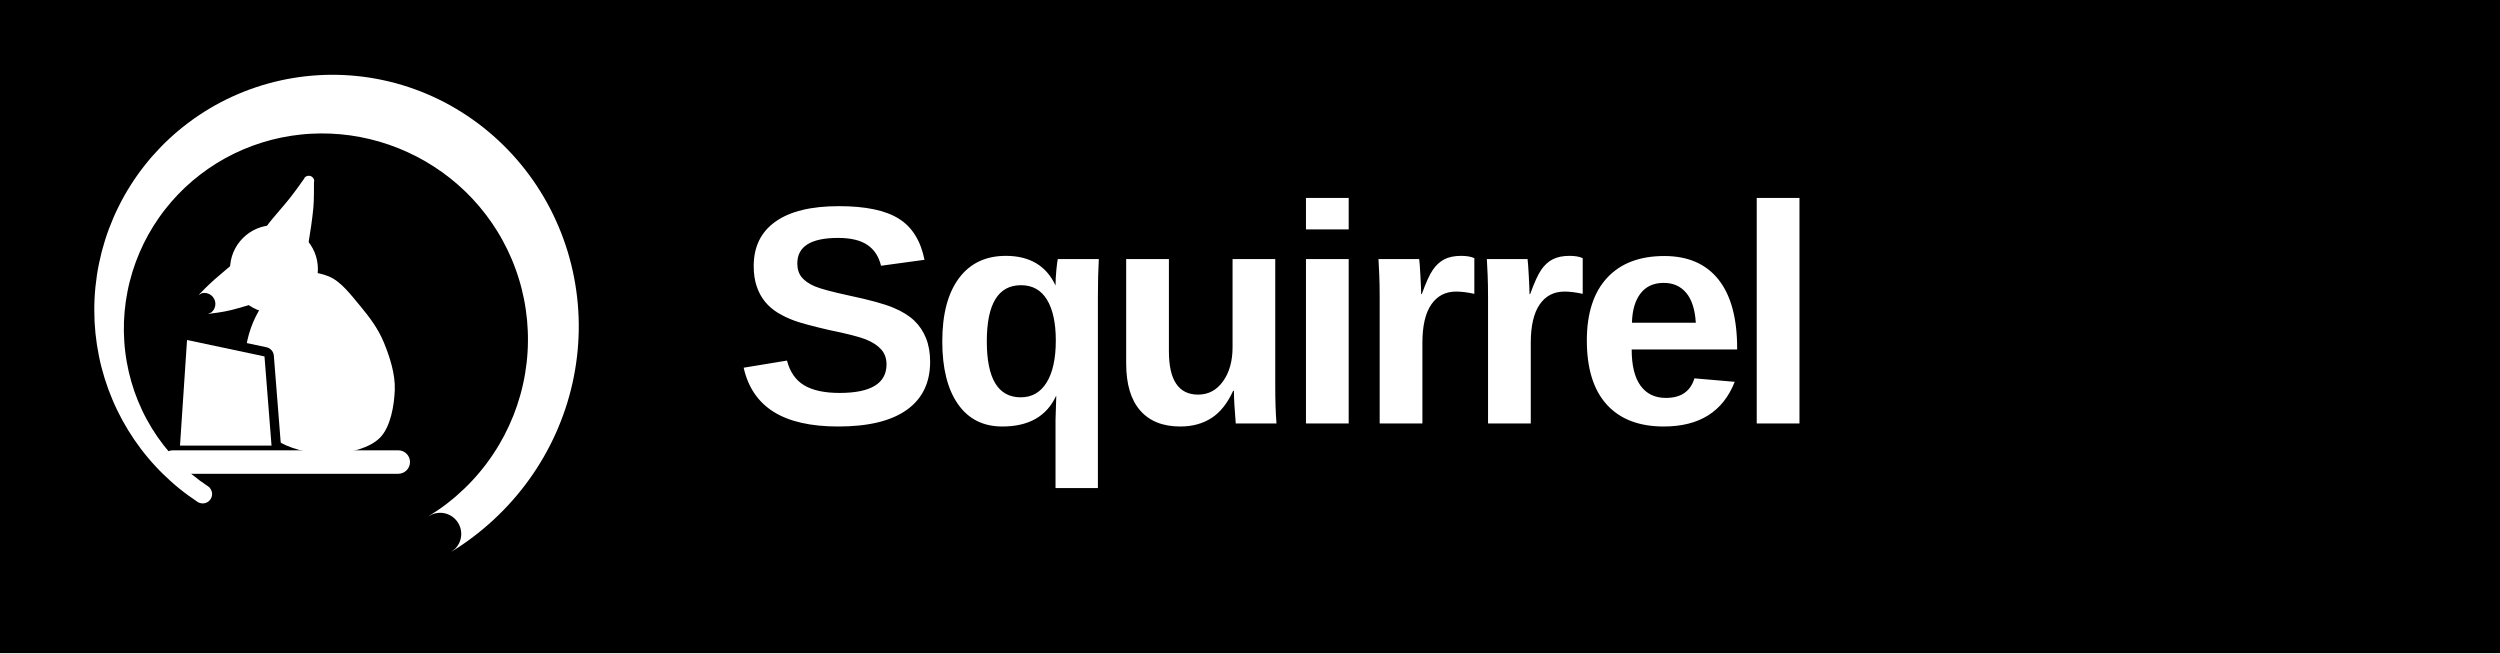
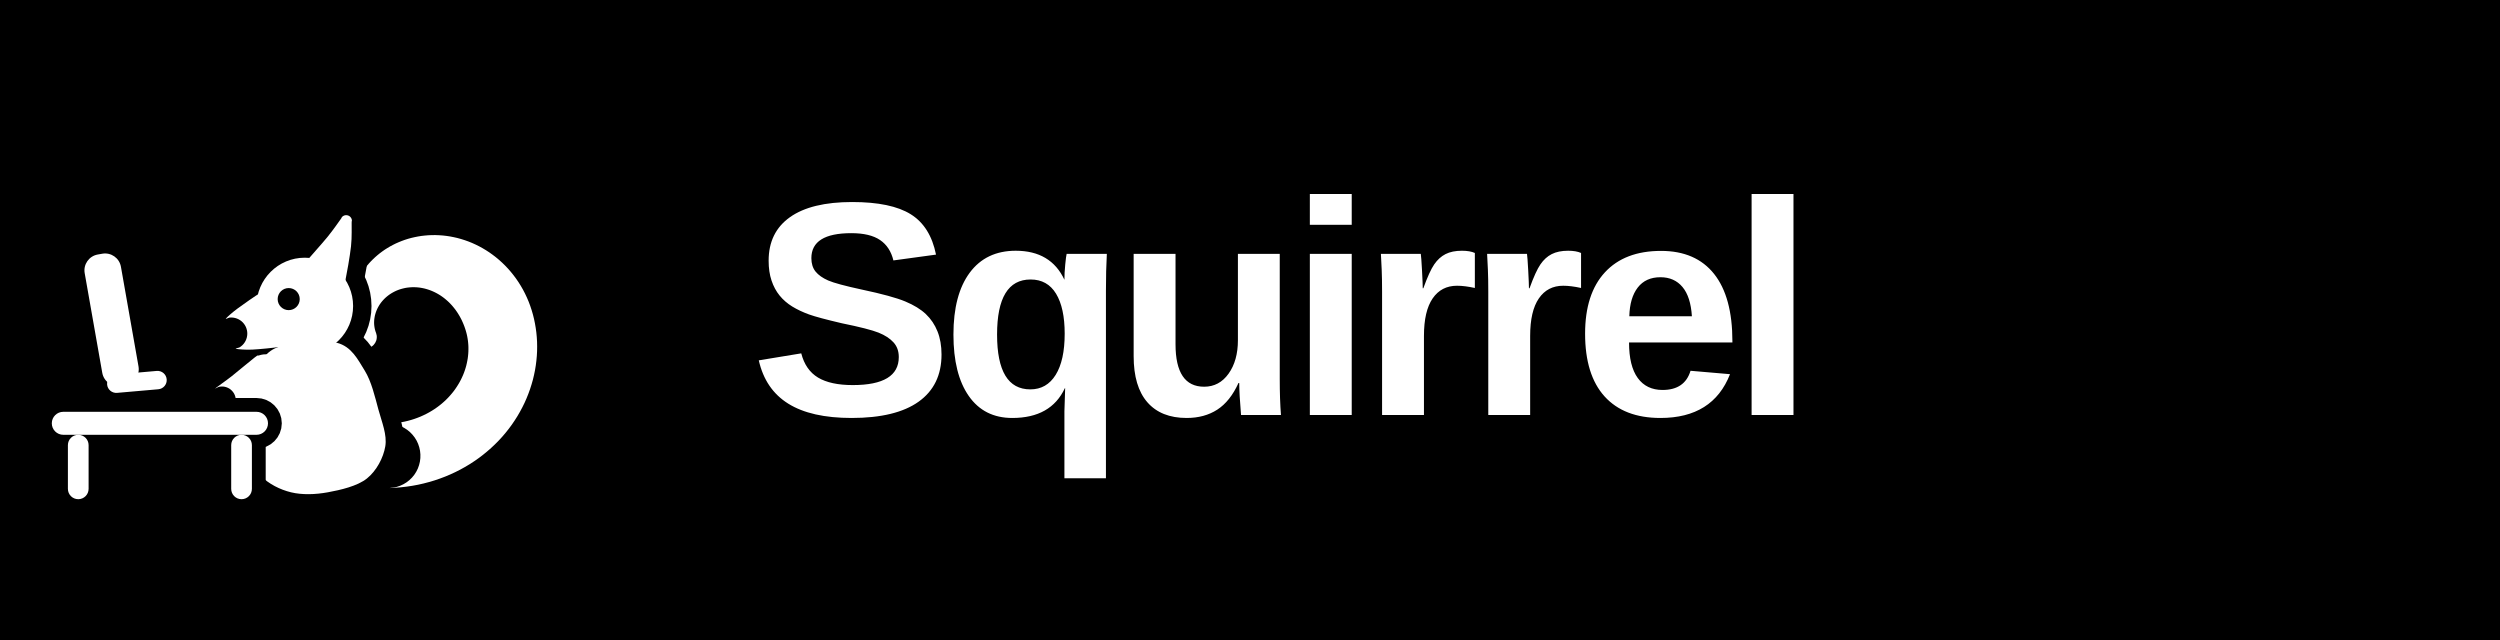
- <svg xmlns="http://www.w3.org/2000/svg" viewBox="0 0 980 256" width="980" height="256">
-   <rect width="980" height="256" fill="#000000" />
-   <g fill="#FFFFFF" transform="translate(8,10) scale(0.92)">
-     <path d="M183.74,224.17 C184.25,223.88 186.81,222.23 188.35,221.18 C189.89,220.12 191.47,218.99 192.98,217.84 C194.50,216.68 195.99,215.50 197.44,214.27 C198.90,213.05 200.33,211.79 201.72,210.50 C203.11,209.21 204.47,207.88 205.80,206.52 C207.12,205.16 208.42,203.77 209.67,202.35 C210.93,200.93 212.15,199.47 213.33,197.99 C214.51,196.51 215.66,195.00 216.76,193.46 C217.87,191.92 218.94,190.36 219.96,188.77 C220.99,187.18 221.98,185.56 222.92,183.92 C223.87,182.28 224.77,180.62 225.63,178.94 C226.49,177.25 227.31,175.55 228.09,173.82 C228.86,172.10 229.60,170.35 230.28,168.59 C230.97,166.83 231.61,165.05 232.21,163.26 C232.81,161.47 233.36,159.66 233.86,157.84 C234.37,156.02 234.83,154.18 235.24,152.34 C235.65,150.50 236.02,148.64 236.33,146.78 C236.65,144.92 236.92,143.05 237.14,141.17 C237.37,139.30 237.54,137.42 237.66,135.53 C237.79,133.65 237.87,131.76 237.90,129.87 C237.92,127.99 237.91,126.10 237.84,124.21 C237.77,122.32 237.65,120.44 237.49,118.56 C237.32,116.68 237.11,114.80 236.84,112.93 C236.58,111.06 236.27,109.20 235.91,107.35 C235.55,105.49 235.15,103.65 234.69,101.82 C234.24,99.99 233.73,98.16 233.19,96.36 C232.64,94.56 232.04,92.76 231.40,90.99 C230.76,89.22 230.07,87.46 229.33,85.72 C228.60,83.98 227.82,82.26 227.00,80.57 C226.18,78.87 225.31,77.20 224.40,75.55 C223.49,73.90 222.53,72.27 221.53,70.67 C220.54,69.07 219.50,67.50 218.42,65.95 C217.34,64.41 216.22,62.89 215.07,61.41 C213.91,59.93 212.71,58.47 211.48,57.05 C210.24,55.63 208.97,54.24 207.66,52.89 C206.36,51.54 205.01,50.22 203.64,48.94 C202.26,47.66 200.85,46.42 199.41,45.22 C197.97,44.01 196.50,42.85 195.00,41.72 C193.50,40.60 191.96,39.51 190.40,38.47 C188.85,37.43 187.26,36.43 185.65,35.48 C184.04,34.52 182.40,33.61 180.75,32.74 C179.09,31.88 177.41,31.06 175.71,30.28 C174.01,29.51 172.29,28.78 170.56,28.10 C168.82,27.42 167.07,26.79 165.30,26.20 C163.53,25.62 161.75,25.08 159.96,24.59 C158.16,24.11 156.35,23.67 154.54,23.28 C152.73,22.89 150.90,22.55 149.08,22.26 C147.25,21.97 145.41,21.73 143.57,21.54 C141.74,21.35 139.89,21.21 138.05,21.12 C136.21,21.03 134.37,20.99 132.53,20.99 C130.69,21.00 128.85,21.06 127.02,21.17 C125.19,21.27 123.36,21.43 121.54,21.63 C119.72,21.83 117.91,22.09 116.11,22.39 C114.31,22.68 112.51,23.03 110.74,23.43 C108.96,23.82 107.19,24.26 105.45,24.75 C103.70,25.23 101.96,25.77 100.25,26.35 C98.53,26.92 96.83,27.55 95.15,28.21 C93.48,28.88 91.82,29.59 90.18,30.34 C88.55,31.09 86.93,31.88 85.35,32.72 C83.76,33.55 82.19,34.42 80.66,35.34 C79.12,36.25 77.61,37.21 76.13,38.20 C74.64,39.18 73.19,40.21 71.77,41.28 C70.35,42.34 68.95,43.44 67.59,44.57 C66.23,45.70 64.90,46.87 63.61,48.07 C62.31,49.27 61.05,50.50 59.82,51.76 C58.60,53.02 57.41,54.31 56.25,55.62 C55.10,56.94 53.98,58.29 52.90,59.66 C51.82,61.03 50.77,62.43 49.77,63.85 C48.77,65.26 47.80,66.71 46.88,68.17 C45.95,69.64 45.06,71.13 44.22,72.63 C43.37,74.14 42.57,75.66 41.81,77.20 C41.04,78.74 40.32,80.30 39.64,81.87 C38.96,83.45 38.32,85.03 37.72,86.63 C37.13,88.23 36.57,89.85 36.06,91.47 C35.55,93.09 35.08,94.72 34.65,96.36 C34.23,98.00 33.85,99.65 33.51,101.30 C33.16,102.96 32.87,104.62 32.61,106.28 C32.36,107.94 32.15,109.61 31.98,111.27 C31.81,112.94 31.68,114.61 31.60,116.28 C31.52,117.94 31.47,119.61 31.48,121.27 C31.48,122.93 31.52,124.60 31.60,126.25 C31.69,127.90 31.82,129.56 31.98,131.20 C32.15,132.84 32.36,134.48 32.61,136.10 C32.86,137.73 33.15,139.35 33.48,140.95 C33.80,142.56 34.17,144.16 34.58,145.74 C34.99,147.32 35.44,148.89 35.92,150.44 C36.41,152.00 36.93,153.54 37.49,155.06 C38.05,156.59 38.65,158.09 39.28,159.58 C39.91,161.07 40.58,162.54 41.29,164.00 C41.99,165.45 42.73,166.88 43.50,168.29 C44.27,169.70 45.08,171.09 45.92,172.46 C46.76,173.82 47.63,175.17 48.53,176.49 C49.43,177.81 50.37,179.11 51.33,180.38 C52.29,181.65 53.29,182.89 54.31,184.11 C55.33,185.33 56.38,186.53 57.46,187.69 C58.53,188.86 59.64,189.99 60.77,191.10 C61.90,192.21 63.06,193.29 64.24,194.34 C65.42,195.39 66.62,196.42 67.85,197.41 C69.08,198.40 70.34,199.37 71.60,200.28 C72.86,201.20 74.63,202.41 75.39,202.92 C76.16,203.43 75.91,203.23 76.18,203.34 C76.46,203.45 76.75,203.54 77.04,203.58 C77.34,203.63 77.64,203.64 77.94,203.63 C78.23,203.61 78.54,203.55 78.82,203.47 C79.10,203.38 79.39,203.26 79.64,203.12 C79.90,202.97 80.15,202.79 80.37,202.59 C80.59,202.39 80.79,202.16 80.96,201.92 C81.13,201.68 81.28,201.41 81.39,201.13 C81.50,200.86 81.58,200.56 81.63,200.27 C81.68,199.98 81.69,199.67 81.67,199.37 C81.65,199.08 81.60,198.78 81.51,198.49 C81.43,198.21 81.31,197.93 81.16,197.67 C81.02,197.41 80.84,197.16 80.64,196.94 C80.44,196.72 80.68,196.87 79.96,196.35 C79.25,195.83 77.52,194.69 76.35,193.83 C75.18,192.96 74.06,192.08 72.95,191.16 C71.85,190.25 70.76,189.29 69.71,188.32 C68.65,187.34 67.62,186.33 66.62,185.29 C65.62,184.25 64.64,183.19 63.70,182.10 C62.75,181.01 61.83,179.89 60.95,178.75 C60.07,177.61 59.21,176.44 58.39,175.25 C57.57,174.06 56.78,172.85 56.02,171.62 C55.26,170.39 54.54,169.13 53.85,167.86 C53.16,166.59 52.50,165.30 51.88,163.99 C51.27,162.69 50.68,161.36 50.13,160.02 C49.58,158.69 49.07,157.33 48.59,155.97 C48.12,154.60 47.68,153.22 47.28,151.83 C46.88,150.44 46.51,149.04 46.18,147.63 C45.86,146.23 45.57,144.81 45.32,143.38 C45.07,141.96 44.85,140.53 44.68,139.10 C44.50,137.66 44.36,136.22 44.27,134.78 C44.17,133.34 44.11,131.90 44.08,130.45 C44.06,129.01 44.08,127.57 44.13,126.13 C44.19,124.69 44.28,123.25 44.41,121.81 C44.54,120.38 44.71,118.94 44.91,117.52 C45.12,116.09 45.36,114.67 45.64,113.26 C45.92,111.85 46.23,110.45 46.59,109.05 C46.94,107.66 47.33,106.28 47.75,104.90 C48.18,103.53 48.64,102.17 49.13,100.83 C49.63,99.48 50.16,98.15 50.72,96.83 C51.28,95.51 51.88,94.21 52.51,92.92 C53.14,91.64 53.81,90.37 54.50,89.12 C55.20,87.87 55.92,86.64 56.68,85.43 C57.44,84.22 58.23,83.03 59.05,81.86 C59.87,80.69 60.71,79.54 61.59,78.42 C62.47,77.29 63.37,76.19 64.30,75.12 C65.24,74.04 66.20,72.99 67.18,71.96 C68.16,70.94 69.18,69.93 70.21,68.96 C71.24,67.99 72.30,67.04 73.38,66.12 C74.47,65.20 75.57,64.31 76.70,63.45 C77.82,62.59 78.97,61.75 80.14,60.95 C81.30,60.15 82.49,59.37 83.69,58.63 C84.90,57.89 86.12,57.17 87.36,56.49 C88.60,55.81 89.86,55.16 91.13,54.54 C92.40,53.93 93.69,53.34 94.98,52.79 C96.28,52.24 97.60,51.72 98.92,51.23 C100.25,50.74 101.58,50.29 102.93,49.87 C104.27,49.45 105.63,49.06 107.00,48.71 C108.36,48.36 109.74,48.04 111.12,47.75 C112.50,47.47 113.88,47.22 115.28,47.00 C116.67,46.78 118.07,46.60 119.47,46.46 C120.87,46.31 122.27,46.19 123.68,46.12 C125.09,46.04 126.50,45.99 127.90,45.98 C129.31,45.97 130.72,46.00 132.13,46.06 C133.54,46.12 134.95,46.21 136.35,46.34 C137.75,46.47 139.16,46.63 140.55,46.82 C141.95,47.02 143.35,47.25 144.73,47.51 C146.12,47.78 147.50,48.07 148.88,48.40 C150.25,48.73 151.62,49.10 152.97,49.49 C154.33,49.89 155.68,50.32 157.02,50.78 C158.36,51.24 159.69,51.74 161.01,52.26 C162.32,52.79 163.63,53.35 164.92,53.94 C166.22,54.53 167.50,55.15 168.76,55.80 C170.03,56.46 171.28,57.14 172.51,57.85 C173.75,58.57 174.97,59.31 176.17,60.09 C177.37,60.87 178.55,61.67 179.72,62.51 C180.88,63.34 182.03,64.21 183.15,65.10 C184.28,66.00 185.38,66.92 186.47,67.87 C187.55,68.82 188.61,69.80 189.65,70.80 C190.68,71.81 191.70,72.84 192.69,73.90 C193.67,74.96 194.64,76.04 195.58,77.15 C196.51,78.26 197.42,79.40 198.31,80.56 C199.19,81.71 200.05,82.90 200.88,84.10 C201.70,85.31 202.50,86.53 203.27,87.78 C204.04,89.03 204.78,90.30 205.48,91.59 C206.19,92.88 206.86,94.19 207.51,95.52 C208.15,96.85 208.76,98.20 209.34,99.56 C209.91,100.92 210.46,102.30 210.96,103.70 C211.47,105.09 211.95,106.51 212.38,107.93 C212.82,109.35 213.23,110.79 213.59,112.24 C213.96,113.69 214.29,115.15 214.58,116.63 C214.87,118.10 215.13,119.58 215.34,121.07 C215.56,122.56 215.74,124.06 215.88,125.56 C216.02,127.06 216.12,128.58 216.18,130.09 C216.25,131.60 216.27,133.12 216.25,134.64 C216.24,136.16 216.18,137.69 216.09,139.21 C215.99,140.73 215.86,142.26 215.68,143.78 C215.51,145.30 215.29,146.82 215.04,148.33 C214.78,149.84 214.49,151.35 214.15,152.86 C213.82,154.36 213.44,155.86 213.03,157.35 C212.61,158.83 212.16,160.32 211.67,161.79 C211.17,163.25 210.64,164.71 210.07,166.16 C209.49,167.60 208.88,169.04 208.23,170.45 C207.58,171.87 206.89,173.28 206.17,174.66 C205.44,176.04 204.68,177.41 203.88,178.76 C203.08,180.11 202.24,181.44 201.36,182.74 C200.49,184.05 199.58,185.34 198.63,186.60 C197.69,187.86 196.71,189.10 195.70,190.31 C194.68,191.52 193.64,192.71 192.56,193.87 C191.48,195.03 190.36,196.16 189.22,197.26 C188.08,198.36 186.90,199.44 185.70,200.48 C184.50,201.52 183.26,202.53 182.00,203.51 C180.75,204.48 179.49,205.41 178.14,206.33 C176.80,207.26 174.33,208.77 173.93,209.08 C173.53,209.38 175.11,208.41 175.73,208.18 C176.36,207.95 177.03,207.78 177.69,207.70 C178.35,207.61 179.04,207.60 179.70,207.67 C180.37,207.73 181.04,207.87 181.68,208.08 C182.31,208.29 182.93,208.58 183.51,208.93 C184.08,209.28 184.62,209.70 185.10,210.16 C185.58,210.63 186.02,211.16 186.38,211.72 C186.75,212.28 187.05,212.89 187.28,213.52 C187.51,214.15 187.68,214.81 187.76,215.48 C187.85,216.14 187.86,216.83 187.79,217.49 C187.73,218.16 187.59,218.83 187.38,219.46 C187.17,220.10 186.88,220.72 186.53,221.29 C186.18,221.86 185.76,222.41 185.30,222.89 C184.83,223.37 183.23,224.45 183.74,224.17 Z" />
-     <path d="M144.70,119.40 C140.80,114.72 136.51,109.00 131.44,106.92 C126.37,104.84 119.48,104.06 114.28,106.92 C109.08,109.78 103.36,117.84 100.24,124.08 C97.12,130.32 95.56,137.60 95.56,144.36 C95.56,151.12 97.64,159.05 100.24,164.64 C102.84,170.23 105.70,174.91 111.16,177.90 C116.62,180.89 125.98,182.97 133.00,182.58 C140.02,182.19 148.86,180.11 153.28,175.56 C157.70,171.01 159.26,162.04 159.52,155.28 C159.78,148.52 157.31,140.98 154.84,135.00 C152.37,129.02 148.60,124.08 144.70,119.40 Z" />
-     <circle cx="108.04" cy="103.80" r="18.72" />
-     <path d="M93.13,99.53 C91.05,101.11 85.58,105.66 82.78,108.15 C79.98,110.63 77.22,113.45 76.31,114.43 C75.39,115.42 76.95,114.16 77.29,114.07 C77.63,113.99 77.98,113.95 78.33,113.94 C78.68,113.94 79.03,113.97 79.37,114.04 C79.71,114.11 80.05,114.23 80.37,114.37 C80.68,114.52 80.99,114.71 81.26,114.92 C81.54,115.13 81.79,115.38 82.02,115.65 C82.24,115.92 82.43,116.22 82.59,116.53 C82.74,116.84 82.86,117.17 82.95,117.51 C83.03,117.85 83.07,118.20 83.08,118.55 C83.08,118.90 83.05,119.25 82.98,119.59 C82.91,119.93 82.79,120.27 82.65,120.59 C82.50,120.90 82.31,121.21 82.10,121.48 C81.89,121.76 81.64,122.01 81.37,122.24 C81.10,122.46 79.12,122.96 80.49,122.81 C81.87,122.65 85.92,122.19 89.62,121.29 C93.32,120.40 100.18,118.29 102.67,117.43 C105.16,116.57 103.97,116.63 104.54,116.14 C105.11,115.65 105.64,115.08 106.08,114.47 C106.53,113.86 106.91,113.19 107.21,112.50 C107.51,111.81 107.73,111.07 107.87,110.33 C108.01,109.59 108.06,108.81 108.03,108.06 C108.00,107.31 107.88,106.54 107.68,105.82 C107.49,105.09 107.20,104.37 106.85,103.71 C106.49,103.04 106.05,102.41 105.56,101.84 C105.07,101.27 104.50,100.74 103.89,100.30 C103.28,99.85 102.61,99.47 101.92,99.17 C101.23,98.87 100.49,98.65 99.75,98.51 C99.01,98.37 98.23,98.32 97.48,98.35 C96.73,98.38 95.96,98.50 95.24,98.70 C94.51,98.89 95.20,97.96 93.13,99.53 Z" />
-     <path d="M122.86,91.95 C123.36,89.28 124.45,81.86 124.82,77.72 C125.19,73.57 125.02,68.95 125.08,67.10 C125.14,65.25 125.17,66.76 125.19,66.59 C125.21,66.41 125.20,66.24 125.18,66.06 C125.16,65.89 125.12,65.72 125.06,65.55 C125.00,65.39 124.92,65.23 124.82,65.09 C124.73,64.94 124.61,64.80 124.49,64.68 C124.37,64.56 124.22,64.45 124.08,64.36 C123.93,64.27 123.76,64.19 123.60,64.14 C123.44,64.09 123.26,64.05 123.09,64.03 C122.91,64.01 122.74,64.02 122.56,64.04 C122.39,64.06 122.22,64.10 122.05,64.16 C121.89,64.22 121.73,64.30 121.59,64.40 C121.44,64.49 121.30,64.61 121.18,64.73 C121.06,64.85 120.95,65.00 120.86,65.14 C120.77,65.29 121.67,64.19 120.64,65.62 C119.61,67.05 117.15,70.59 114.66,73.72 C112.17,76.86 107.30,82.33 105.70,84.45 C104.11,86.57 105.21,85.77 105.08,86.45 C104.96,87.13 104.90,87.85 104.93,88.54 C104.95,89.23 105.06,89.94 105.24,90.61 C105.42,91.28 105.68,91.95 106.00,92.57 C106.32,93.18 106.73,93.77 107.18,94.30 C107.63,94.82 108.16,95.31 108.71,95.73 C109.27,96.14 109.89,96.50 110.53,96.78 C111.16,97.05 111.85,97.27 112.53,97.40 C113.21,97.52 113.93,97.58 114.62,97.55 C115.31,97.53 116.02,97.42 116.69,97.24 C117.36,97.06 118.03,96.80 118.65,96.48 C119.26,96.16 119.85,95.75 120.38,95.30 C120.90,94.85 121.39,94.32 121.81,93.77 C122.22,93.21 122.35,94.63 122.86,91.95 Z" />
-     <g stroke="#000000" stroke-width="8" stroke-linejoin="round" paint-order="stroke fill">
-       <path d="M71 134 L104 141 L107 179 L68 179 Z" />
+ <svg xmlns="http://www.w3.org/2000/svg" viewBox="0 0 1000 256" width="1000" height="256">
+   <rect width="1000" height="256" fill="#000000" />
+   <g fill="#FFFFFF" transform="translate(6,12) scale(0.92)">
+     <path d="M162.89,199.14 C162.76,199.20 164.39,199.08 165.20,199.03 C166.01,198.98 166.90,198.91 167.74,198.83 C168.59,198.75 169.43,198.65 170.26,198.54 C171.10,198.43 171.93,198.31 172.75,198.17 C173.58,198.03 174.40,197.87 175.22,197.71 C176.03,197.54 176.84,197.36 177.65,197.16 C178.45,196.97 179.25,196.76 180.05,196.53 C180.84,196.31 181.62,196.08 182.40,195.83 C183.18,195.58 183.96,195.32 184.72,195.04 C185.49,194.77 186.25,194.48 187.00,194.18 C187.76,193.88 188.50,193.57 189.24,193.24 C189.97,192.92 190.70,192.58 191.42,192.23 C192.14,191.88 192.86,191.52 193.56,191.15 C194.27,190.77 194.96,190.39 195.65,189.99 C196.33,189.60 197.01,189.19 197.68,188.78 C198.35,188.36 199.01,187.93 199.66,187.49 C200.31,187.05 200.95,186.60 201.58,186.15 C202.21,185.69 202.83,185.22 203.44,184.74 C204.05,184.26 204.65,183.77 205.24,183.27 C205.83,182.78 206.41,182.27 206.98,181.75 C207.55,181.24 208.10,180.71 208.65,180.18 C209.20,179.65 209.73,179.11 210.26,178.56 C210.78,178.01 211.29,177.45 211.80,176.89 C212.30,176.32 212.79,175.75 213.27,175.17 C213.74,174.59 214.21,174.00 214.67,173.41 C215.12,172.82 215.56,172.22 216.00,171.61 C216.43,171.00 216.85,170.39 217.25,169.77 C217.66,169.15 218.05,168.53 218.44,167.90 C218.82,167.27 219.19,166.64 219.54,166.00 C219.90,165.36 220.25,164.71 220.58,164.06 C220.91,163.42 221.23,162.76 221.54,162.11 C221.84,161.45 222.14,160.79 222.42,160.12 C222.70,159.46 222.97,158.79 223.22,158.12 C223.48,157.45 223.72,156.78 223.95,156.10 C224.18,155.42 224.40,154.74 224.60,154.06 C224.81,153.38 225.00,152.70 225.18,152.02 C225.35,151.33 225.52,150.65 225.67,149.96 C225.82,149.27 225.96,148.59 226.09,147.90 C226.22,147.21 226.33,146.52 226.43,145.83 C226.53,145.14 226.62,144.45 226.69,143.77 C226.77,143.08 226.83,142.39 226.88,141.70 C226.93,141.01 226.96,140.33 226.99,139.64 C227.01,138.96 227.02,138.27 227.02,137.59 C227.02,136.91 227.00,136.23 226.98,135.55 C226.95,134.87 226.91,134.20 226.86,133.52 C226.81,132.85 226.74,132.18 226.67,131.51 C226.59,130.85 226.50,130.18 226.40,129.52 C226.30,128.86 226.19,128.20 226.06,127.55 C225.94,126.90 225.80,126.25 225.66,125.61 C225.51,124.96 225.35,124.32 225.18,123.69 C225.01,123.05 224.83,122.42 224.63,121.80 C224.44,121.17 224.23,120.55 224.01,119.94 C223.80,119.33 223.57,118.72 223.33,118.12 C223.09,117.52 222.83,116.93 222.57,116.34 C222.31,115.75 222.03,115.17 221.75,114.60 C221.47,114.03 221.17,113.46 220.87,112.90 C220.56,112.34 220.24,111.79 219.92,111.25 C219.59,110.71 219.26,110.18 218.92,109.65 C218.57,109.13 218.22,108.61 217.86,108.10 C217.49,107.59 217.12,107.09 216.74,106.60 C216.36,106.11 215.97,105.63 215.58,105.16 C215.18,104.69 214.78,104.22 214.37,103.77 C213.95,103.32 213.53,102.87 213.11,102.44 C212.68,102.01 212.25,101.58 211.81,101.17 C211.37,100.76 210.92,100.35 210.47,99.96 C210.01,99.57 209.55,99.18 209.09,98.81 C208.62,98.44 208.15,98.08 207.68,97.73 C207.20,97.37 206.72,97.03 206.24,96.70 C205.75,96.37 205.26,96.05 204.76,95.74 C204.27,95.44 203.77,95.14 203.27,94.85 C202.77,94.56 202.26,94.29 201.75,94.02 C201.24,93.76 200.73,93.50 200.21,93.26 C199.70,93.02 199.18,92.78 198.66,92.56 C198.14,92.34 197.61,92.13 197.09,91.93 C196.56,91.73 196.04,91.54 195.51,91.37 C194.98,91.19 194.45,91.02 193.92,90.87 C193.39,90.71 192.86,90.57 192.33,90.43 C191.80,90.30 191.26,90.18 190.73,90.07 C190.20,89.95 189.67,89.85 189.14,89.76 C188.61,89.67 188.07,89.59 187.54,89.52 C187.01,89.45 186.48,89.39 185.96,89.34 C185.43,89.29 184.90,89.26 184.38,89.23 C183.85,89.20 183.33,89.18 182.81,89.17 C182.29,89.16 181.77,89.17 181.25,89.18 C180.74,89.19 180.22,89.21 179.71,89.24 C179.20,89.27 178.69,89.32 178.19,89.37 C177.68,89.42 177.18,89.48 176.68,89.54 C176.18,89.61 175.69,89.69 175.20,89.78 C174.71,89.86 174.22,89.96 173.74,90.07 C173.25,90.17 172.78,90.28 172.30,90.40 C171.83,90.53 171.36,90.66 170.89,90.79 C170.43,90.93 169.97,91.08 169.51,91.23 C169.06,91.39 168.61,91.55 168.16,91.72 C167.72,91.89 167.28,92.06 166.85,92.25 C166.41,92.43 165.99,92.62 165.56,92.82 C165.14,93.02 164.72,93.23 164.31,93.44 C163.90,93.65 163.50,93.87 163.10,94.09 C162.70,94.32 162.31,94.55 161.92,94.79 C161.53,95.02 161.15,95.27 160.78,95.51 C160.41,95.76 160.04,96.02 159.68,96.28 C159.32,96.54 158.97,96.80 158.62,97.07 C158.27,97.34 157.93,97.62 157.60,97.90 C157.26,98.18 156.94,98.46 156.62,98.75 C156.30,99.04 155.98,99.33 155.68,99.63 C155.37,99.93 155.07,100.23 154.78,100.53 C154.49,100.84 154.20,101.15 153.92,101.46 C153.64,101.77 153.37,102.09 153.11,102.41 C152.84,102.73 152.59,103.05 152.34,103.37 C152.09,103.70 151.84,104.02 151.61,104.35 C151.37,104.68 151.14,105.02 150.92,105.35 C150.70,105.69 150.48,106.02 150.28,106.36 C150.07,106.70 149.87,107.04 149.67,107.38 C149.48,107.73 149.29,108.07 149.11,108.42 C148.93,108.76 148.76,109.11 148.60,109.46 C148.43,109.80 148.27,110.15 148.12,110.50 C147.97,110.85 147.82,111.20 147.68,111.55 C147.54,111.90 147.41,112.26 147.29,112.61 C147.16,112.96 147.04,113.31 146.93,113.67 C146.82,114.02 146.71,114.37 146.61,114.72 C146.51,115.08 146.42,115.43 146.33,115.78 C146.25,116.13 146.17,116.48 146.09,116.84 C146.02,117.19 145.95,117.54 145.89,117.89 C145.83,118.24 145.77,118.59 145.72,118.94 C145.67,119.28 145.63,119.63 145.59,119.98 C145.55,120.32 145.52,120.67 145.49,121.01 C145.47,121.36 145.45,121.70 145.43,122.04 C145.42,122.39 145.41,122.73 145.40,123.06 C145.40,123.40 145.40,123.74 145.40,124.08 C145.41,124.41 145.42,124.75 145.44,125.08 C145.46,125.41 145.48,125.74 145.50,126.07 C145.53,126.40 145.56,126.73 145.60,127.05 C145.63,127.38 145.68,127.70 145.72,128.02 C145.77,128.34 145.82,128.66 145.87,128.98 C145.93,129.29 145.99,129.61 146.05,129.92 C146.12,130.23 146.18,130.55 146.26,130.85 C146.33,131.16 146.41,131.47 146.49,131.77 C146.57,132.08 146.65,132.38 146.74,132.68 C146.83,132.98 146.93,133.27 147.02,133.57 C147.12,133.86 147.23,134.17 147.33,134.44 C147.43,134.72 147.49,134.92 147.62,135.22 C147.75,135.52 147.92,135.91 148.13,136.22 C148.33,136.53 148.57,136.82 148.84,137.08 C149.11,137.34 149.41,137.57 149.73,137.76 C150.05,137.95 150.40,138.11 150.75,138.23 C151.10,138.34 151.48,138.42 151.85,138.45 C152.22,138.49 152.60,138.48 152.97,138.43 C153.33,138.38 153.70,138.29 154.05,138.16 C154.40,138.03 154.74,137.85 155.05,137.65 C155.36,137.45 155.65,137.20 155.91,136.94 C156.17,136.67 156.40,136.36 156.59,136.05 C156.78,135.73 156.94,135.38 157.06,135.03 C157.17,134.67 157.25,134.30 157.28,133.93 C157.32,133.56 157.31,133.18 157.26,132.81 C157.21,132.44 157.07,132.01 156.99,131.73 C156.91,131.44 156.83,131.31 156.76,131.12 C156.70,130.92 156.65,130.76 156.60,130.58 C156.54,130.39 156.50,130.21 156.45,130.02 C156.41,129.84 156.37,129.65 156.34,129.46 C156.30,129.27 156.27,129.08 156.25,128.89 C156.22,128.70 156.20,128.50 156.18,128.31 C156.16,128.11 156.15,127.92 156.14,127.72 C156.14,127.52 156.13,127.32 156.13,127.12 C156.13,126.93 156.14,126.73 156.15,126.53 C156.16,126.33 156.17,126.13 156.19,125.93 C156.21,125.72 156.24,125.52 156.27,125.32 C156.29,125.12 156.33,124.92 156.37,124.72 C156.40,124.52 156.45,124.32 156.49,124.12 C156.54,123.92 156.59,123.72 156.65,123.52 C156.70,123.32 156.76,123.12 156.83,122.93 C156.89,122.73 156.96,122.53 157.04,122.34 C157.11,122.14 157.19,121.95 157.27,121.75 C157.35,121.56 157.44,121.37 157.53,121.18 C157.62,120.99 157.72,120.80 157.82,120.61 C157.92,120.43 158.02,120.24 158.13,120.06 C158.23,119.87 158.35,119.69 158.46,119.51 C158.58,119.33 158.70,119.15 158.82,118.98 C158.94,118.80 159.07,118.63 159.20,118.46 C159.33,118.29 159.47,118.12 159.61,117.95 C159.75,117.79 159.89,117.62 160.04,117.46 C160.18,117.30 160.33,117.15 160.48,116.99 C160.64,116.83 160.79,116.68 160.95,116.53 C161.11,116.38 161.27,116.24 161.44,116.09 C161.61,115.95 161.78,115.81 161.95,115.67 C162.12,115.53 162.29,115.40 162.47,115.27 C162.65,115.14 162.83,115.01 163.01,114.89 C163.20,114.76 163.38,114.64 163.57,114.53 C163.76,114.41 163.95,114.30 164.14,114.19 C164.34,114.08 164.53,113.97 164.73,113.87 C164.93,113.76 165.13,113.66 165.33,113.57 C165.53,113.47 165.74,113.38 165.94,113.29 C166.15,113.21 166.36,113.12 166.57,113.04 C166.78,112.96 166.99,112.89 167.20,112.81 C167.41,112.74 167.63,112.67 167.84,112.61 C168.06,112.54 168.28,112.48 168.50,112.43 C168.72,112.37 168.94,112.32 169.16,112.27 C169.38,112.22 169.60,112.17 169.82,112.13 C170.05,112.09 170.27,112.06 170.50,112.02 C170.72,111.99 170.95,111.96 171.18,111.94 C171.40,111.91 171.63,111.89 171.86,111.88 C172.08,111.86 172.31,111.85 172.54,111.84 C172.77,111.83 173.00,111.83 173.23,111.83 C173.46,111.83 173.69,111.83 173.92,111.84 C174.15,111.84 174.38,111.86 174.61,111.87 C174.84,111.89 175.07,111.91 175.30,111.93 C175.53,111.95 175.76,111.98 175.99,112.01 C176.22,112.04 176.44,112.08 176.67,112.12 C176.90,112.16 177.13,112.20 177.36,112.25 C177.59,112.30 177.81,112.35 178.04,112.40 C178.27,112.46 178.49,112.52 178.72,112.58 C178.94,112.64 179.17,112.71 179.39,112.78 C179.62,112.85 179.84,112.92 180.06,113.00 C180.28,113.08 180.50,113.16 180.72,113.24 C180.94,113.33 181.16,113.42 181.38,113.51 C181.60,113.60 181.82,113.70 182.03,113.80 C182.25,113.90 182.46,114.00 182.68,114.11 C182.89,114.21 183.10,114.32 183.31,114.44 C183.52,114.55 183.73,114.67 183.94,114.79 C184.15,114.91 184.35,115.03 184.56,115.16 C184.76,115.29 184.97,115.42 185.17,115.55 C185.37,115.69 185.57,115.83 185.77,115.97 C185.96,116.11 186.16,116.25 186.36,116.40 C186.55,116.55 186.74,116.70 186.94,116.86 C187.13,117.01 187.32,117.17 187.50,117.33 C187.69,117.49 187.88,117.65 188.06,117.82 C188.24,117.99 188.43,118.16 188.61,118.33 C188.79,118.51 188.96,118.68 189.14,118.86 C189.31,119.04 189.49,119.23 189.66,119.41 C189.83,119.60 190.00,119.79 190.17,119.98 C190.33,120.17 190.50,120.37 190.66,120.57 C190.82,120.76 190.99,120.97 191.14,121.17 C191.30,121.38 191.46,121.58 191.61,121.79 C191.76,122.00 191.91,122.22 192.06,122.43 C192.21,122.65 192.36,122.87 192.50,123.09 C192.64,123.31 192.78,123.54 192.92,123.77 C193.06,124.00 193.20,124.23 193.33,124.46 C193.46,124.70 193.59,124.93 193.72,125.17 C193.85,125.41 193.97,125.66 194.10,125.90 C194.22,126.15 194.34,126.40 194.45,126.65 C194.57,126.90 194.68,127.15 194.79,127.41 C194.90,127.67 195.01,127.93 195.11,128.19 C195.22,128.45 195.32,128.72 195.42,128.99 C195.52,129.26 195.61,129.53 195.70,129.80 C195.79,130.08 195.88,130.36 195.97,130.64 C196.05,130.92 196.13,131.20 196.21,131.48 C196.29,131.77 196.36,132.06 196.43,132.35 C196.50,132.64 196.56,132.94 196.62,133.23 C196.68,133.53 196.73,133.83 196.78,134.13 C196.83,134.44 196.88,134.74 196.92,135.05 C196.96,135.36 196.99,135.67 197.02,135.98 C197.05,136.29 197.08,136.61 197.10,136.93 C197.11,137.24 197.13,137.56 197.14,137.89 C197.14,138.21 197.15,138.53 197.14,138.86 C197.14,139.18 197.13,139.51 197.12,139.84 C197.10,140.17 197.08,140.50 197.06,140.83 C197.03,141.17 197.00,141.50 196.96,141.84 C196.92,142.17 196.88,142.51 196.83,142.85 C196.77,143.19 196.72,143.52 196.65,143.86 C196.59,144.20 196.52,144.55 196.44,144.89 C196.37,145.23 196.29,145.57 196.20,145.91 C196.11,146.26 196.01,146.60 195.91,146.94 C195.80,147.29 195.69,147.63 195.58,147.98 C195.46,148.32 195.34,148.66 195.21,149.01 C195.08,149.35 194.94,149.69 194.80,150.04 C194.65,150.38 194.50,150.72 194.34,151.06 C194.18,151.40 194.02,151.74 193.85,152.08 C193.67,152.42 193.49,152.76 193.31,153.09 C193.12,153.43 192.93,153.77 192.72,154.10 C192.52,154.43 192.32,154.76 192.10,155.09 C191.88,155.42 191.66,155.75 191.43,156.08 C191.20,156.40 190.96,156.73 190.72,157.05 C190.47,157.37 190.22,157.68 189.96,158.00 C189.70,158.31 189.44,158.62 189.16,158.93 C188.89,159.24 188.61,159.55 188.32,159.85 C188.03,160.15 187.74,160.45 187.44,160.74 C187.13,161.04 186.82,161.33 186.51,161.61 C186.19,161.90 185.87,162.18 185.54,162.46 C185.21,162.73 184.87,163.01 184.53,163.27 C184.18,163.54 183.83,163.80 183.47,164.06 C183.12,164.32 182.75,164.57 182.38,164.82 C182.01,165.07 181.63,165.31 181.25,165.54 C180.86,165.78 180.47,166.01 180.08,166.23 C179.68,166.45 179.28,166.67 178.87,166.88 C178.46,167.09 178.04,167.30 177.62,167.49 C177.20,167.69 176.78,167.88 176.34,168.07 C175.91,168.25 175.47,168.43 175.03,168.59 C174.58,168.76 174.13,168.93 173.68,169.08 C173.23,169.23 172.77,169.38 172.30,169.52 C171.84,169.66 171.37,169.79 170.89,169.91 C170.42,170.03 169.94,170.14 169.46,170.25 C168.97,170.35 168.48,170.45 167.99,170.54 C167.50,170.63 167.00,170.70 166.50,170.77 C166.00,170.84 165.50,170.91 164.99,170.96 C164.49,171.01 164.02,171.05 163.46,171.08 C162.91,171.12 161.44,171.11 161.66,171.16 C161.88,171.21 163.76,171.19 164.78,171.38 C165.81,171.56 166.83,171.87 167.79,172.28 C168.74,172.69 169.67,173.22 170.51,173.83 C171.35,174.44 172.14,175.16 172.82,175.95 C173.51,176.73 174.12,177.61 174.61,178.52 C175.10,179.44 175.50,180.43 175.77,181.43 C176.05,182.43 176.22,183.49 176.26,184.53 C176.31,185.57 176.24,186.64 176.05,187.66 C175.86,188.68 175.55,189.71 175.15,190.66 C174.74,191.61 174.21,192.55 173.60,193.39 C172.99,194.23 172.26,195.02 171.48,195.70 C170.70,196.38 169.82,196.99 168.90,197.48 C167.99,197.97 166.99,198.37 165.99,198.65 C164.99,198.92 163.03,199.07 162.89,199.14 Z" />
+     <g fill="#000000" stroke="#000000" stroke-width="16" stroke-linejoin="round" stroke-linecap="round">
+       <path d="M140.00,136.00 C146.33,137.67 149.00,143.17 152.00,148.00 C155.00,152.83 156.50,159.50 158.00,165.00 C159.50,170.50 161.83,176.00 161.00,181.00 C160.17,186.00 157.17,191.67 153.00,195.00 C148.83,198.33 141.50,200.00 136.00,201.00 C130.50,202.00 124.83,202.17 120.00,201.00 C115.17,199.83 110.33,197.33 107.00,194.00 C103.67,190.67 101.33,185.67 100.00,181.00 C98.67,176.33 98.33,171.17 99.00,166.00 C99.67,160.83 101.50,154.67 104.00,150.00 C106.50,145.33 108.00,140.33 114.00,138.00 C120.00,135.67 133.67,134.33 140.00,136.00 Z" />
+       <circle cx="126.00" cy="120.00" r="21.00" />
+       <path d="M106.73,114.25 C104.63,115.49 99.33,119.19 96.84,121.04 C94.35,122.89 92.37,124.69 91.79,125.36 C91.20,126.02 92.80,125.08 93.32,125.03 C93.84,124.98 94.37,124.99 94.89,125.06 C95.40,125.12 95.92,125.25 96.41,125.43 C96.90,125.61 97.38,125.85 97.81,126.13 C98.25,126.41 98.66,126.75 99.02,127.12 C99.38,127.50 99.71,127.92 99.98,128.36 C100.25,128.81 100.48,129.29 100.64,129.79 C100.80,130.28 100.92,130.80 100.97,131.32 C101.02,131.84 101.01,132.37 100.94,132.89 C100.88,133.40 100.75,133.92 100.57,134.41 C100.39,134.90 100.15,135.38 99.87,135.81 C99.59,136.25 99.25,136.66 98.88,137.02 C98.50,137.38 98.08,137.71 97.64,137.98 C97.19,138.25 95.29,138.48 96.21,138.64 C97.13,138.80 99.99,139.11 103.16,138.96 C106.34,138.81 112.84,138.16 115.27,137.75 C117.71,137.34 117.00,137.01 117.78,136.50 C118.56,136.00 119.30,135.39 119.95,134.73 C120.59,134.07 121.18,133.31 121.66,132.52 C122.15,131.73 122.55,130.86 122.85,129.98 C123.14,129.11 123.34,128.17 123.44,127.25 C123.53,126.33 123.52,125.37 123.40,124.45 C123.29,123.53 123.06,122.60 122.75,121.73 C122.43,120.86 122.01,120.00 121.50,119.22 C121.00,118.44 120.39,117.70 119.73,117.05 C119.07,116.41 118.31,115.82 117.52,115.34 C116.73,114.85 115.86,114.45 114.98,114.15 C114.11,113.86 113.17,113.66 112.25,113.56 C111.33,113.47 110.37,113.48 109.45,113.60 C108.53,113.71 108.83,113.01 106.73,114.25 Z" />
+       <path d="M143.63,108.98 C144.22,106.19 145.63,98.28 146.09,94.08 C146.55,89.88 146.31,85.60 146.37,83.79 C146.44,81.98 146.47,83.43 146.49,83.24 C146.51,83.06 146.50,82.87 146.48,82.68 C146.46,82.50 146.41,82.31 146.35,82.14 C146.28,81.97 146.20,81.79 146.10,81.64 C146.00,81.48 145.87,81.34 145.74,81.21 C145.61,81.08 145.46,80.96 145.30,80.86 C145.14,80.77 144.97,80.69 144.79,80.63 C144.61,80.57 144.43,80.53 144.24,80.51 C144.06,80.49 143.87,80.50 143.68,80.52 C143.50,80.54 143.31,80.59 143.14,80.65 C142.97,80.72 142.79,80.80 142.64,80.90 C142.48,81.00 142.34,81.13 142.21,81.26 C142.08,81.39 141.96,81.54 141.86,81.70 C141.77,81.86 142.62,80.84 141.63,82.21 C140.64,83.58 138.45,86.78 135.91,89.92 C133.37,93.05 128.08,98.83 126.37,101.02 C124.67,103.21 125.85,102.35 125.70,103.04 C125.56,103.73 125.49,104.45 125.50,105.16 C125.51,105.86 125.61,106.58 125.77,107.27 C125.94,107.95 126.19,108.63 126.51,109.26 C126.83,109.89 127.22,110.50 127.67,111.04 C128.12,111.59 128.64,112.09 129.20,112.52 C129.76,112.95 130.38,113.33 131.02,113.63 C131.66,113.92 132.35,114.15 133.04,114.30 C133.73,114.44 134.45,114.51 135.16,114.50 C135.86,114.49 136.58,114.39 137.27,114.23 C137.95,114.06 138.63,113.81 139.26,113.49 C139.89,113.17 140.50,112.78 141.04,112.33 C141.59,111.88 142.09,111.36 142.52,110.80 C142.95,110.24 143.03,111.77 143.63,108.98 Z" />
+       <path d="M104.17,142.41 C102.21,143.90 97.05,148.30 94.24,150.51 C91.43,152.71 88.26,154.86 87.32,155.63 C86.37,156.41 88.15,155.28 88.58,155.17 C89.01,155.07 89.47,155.01 89.91,155.00 C90.36,154.99 90.81,155.04 91.25,155.13 C91.68,155.22 92.12,155.37 92.52,155.56 C92.93,155.74 93.32,155.98 93.67,156.25 C94.02,156.53 94.35,156.85 94.63,157.19 C94.92,157.53 95.17,157.92 95.37,158.32 C95.57,158.71 95.72,159.15 95.83,159.58 C95.93,160.01 95.99,160.47 96.00,160.91 C96.01,161.36 95.96,161.81 95.87,162.25 C95.78,162.68 95.63,163.12 95.44,163.52 C95.26,163.93 95.02,164.32 94.75,164.67 C94.47,165.02 94.15,165.35 93.81,165.63 C93.47,165.92 91.36,166.72 92.68,166.37 C94.01,166.01 98.23,164.95 101.76,163.49 C105.28,162.03 111.56,158.79 113.83,157.59 C116.11,156.40 114.93,156.80 115.40,156.33 C115.87,155.85 116.30,155.31 116.65,154.74 C117.00,154.18 117.29,153.56 117.51,152.92 C117.73,152.29 117.88,151.62 117.95,150.96 C118.02,150.29 118.02,149.60 117.94,148.94 C117.86,148.28 117.70,147.61 117.48,146.98 C117.25,146.35 116.95,145.73 116.59,145.17 C116.23,144.60 115.80,144.07 115.33,143.60 C114.85,143.13 114.31,142.70 113.74,142.35 C113.18,142.00 112.56,141.71 111.92,141.49 C111.29,141.27 110.62,141.12 109.96,141.05 C109.29,140.98 108.60,140.98 107.94,141.06 C107.28,141.14 106.61,141.30 105.98,141.52 C105.35,141.75 106.12,140.91 104.17,142.41 Z" />
    </g>
-     <rect x="60" y="181" width="106" height="10" rx="5" />
+     <g>
+       <path d="M140.00,136.00 C146.33,137.67 149.00,143.17 152.00,148.00 C155.00,152.83 156.50,159.50 158.00,165.00 C159.50,170.50 161.83,176.00 161.00,181.00 C160.17,186.00 157.17,191.67 153.00,195.00 C148.83,198.33 141.50,200.00 136.00,201.00 C130.50,202.00 124.83,202.17 120.00,201.00 C115.17,199.83 110.33,197.33 107.00,194.00 C103.67,190.67 101.33,185.67 100.00,181.00 C98.67,176.33 98.33,171.17 99.00,166.00 C99.67,160.83 101.50,154.67 104.00,150.00 C106.50,145.33 108.00,140.33 114.00,138.00 C120.00,135.67 133.67,134.33 140.00,136.00 Z" />
+       <circle cx="126.00" cy="120.00" r="21.00" />
+       <path d="M106.73,114.25 C104.63,115.49 99.33,119.19 96.84,121.04 C94.35,122.89 92.37,124.69 91.79,125.36 C91.20,126.02 92.80,125.08 93.32,125.03 C93.84,124.98 94.37,124.99 94.89,125.06 C95.40,125.12 95.92,125.25 96.41,125.43 C96.90,125.61 97.38,125.85 97.81,126.13 C98.25,126.41 98.66,126.75 99.02,127.12 C99.38,127.50 99.71,127.92 99.98,128.36 C100.25,128.81 100.48,129.29 100.64,129.79 C100.80,130.28 100.92,130.80 100.97,131.32 C101.02,131.84 101.01,132.37 100.94,132.89 C100.88,133.40 100.75,133.92 100.57,134.41 C100.39,134.90 100.15,135.38 99.87,135.81 C99.59,136.25 99.25,136.66 98.88,137.02 C98.50,137.38 98.08,137.71 97.64,137.98 C97.19,138.25 95.29,138.48 96.21,138.64 C97.13,138.80 99.99,139.11 103.16,138.96 C106.34,138.81 112.84,138.16 115.27,137.75 C117.71,137.34 117.00,137.01 117.78,136.50 C118.56,136.00 119.30,135.39 119.95,134.73 C120.59,134.07 121.18,133.31 121.66,132.52 C122.15,131.73 122.55,130.86 122.85,129.98 C123.14,129.11 123.34,128.17 123.44,127.25 C123.53,126.33 123.52,125.37 123.40,124.45 C123.29,123.53 123.06,122.60 122.75,121.73 C122.43,120.86 122.01,120.00 121.50,119.22 C121.00,118.44 120.39,117.70 119.73,117.05 C119.07,116.41 118.31,115.82 117.52,115.34 C116.73,114.85 115.86,114.45 114.98,114.15 C114.11,113.86 113.17,113.66 112.25,113.56 C111.33,113.47 110.37,113.48 109.45,113.60 C108.53,113.71 108.83,113.01 106.73,114.25 Z" />
+       <path d="M143.63,108.98 C144.22,106.19 145.63,98.28 146.09,94.08 C146.55,89.88 146.31,85.60 146.37,83.79 C146.44,81.98 146.47,83.43 146.49,83.24 C146.51,83.06 146.50,82.87 146.48,82.68 C146.46,82.50 146.41,82.31 146.35,82.14 C146.28,81.97 146.20,81.79 146.10,81.64 C146.00,81.48 145.87,81.34 145.74,81.21 C145.61,81.08 145.46,80.96 145.30,80.86 C145.14,80.77 144.97,80.69 144.79,80.63 C144.61,80.57 144.43,80.53 144.24,80.51 C144.06,80.49 143.87,80.50 143.68,80.52 C143.50,80.54 143.31,80.59 143.14,80.65 C142.97,80.72 142.79,80.80 142.64,80.90 C142.48,81.00 142.34,81.13 142.21,81.26 C142.08,81.39 141.96,81.54 141.86,81.70 C141.77,81.86 142.62,80.84 141.63,82.21 C140.64,83.58 138.45,86.78 135.91,89.92 C133.37,93.05 128.08,98.83 126.37,101.02 C124.67,103.21 125.85,102.35 125.70,103.04 C125.56,103.73 125.49,104.45 125.50,105.16 C125.51,105.86 125.61,106.58 125.77,107.27 C125.94,107.95 126.19,108.63 126.51,109.26 C126.83,109.89 127.22,110.50 127.67,111.04 C128.12,111.59 128.64,112.09 129.20,112.52 C129.76,112.95 130.38,113.33 131.02,113.63 C131.66,113.92 132.35,114.15 133.04,114.30 C133.73,114.44 134.45,114.51 135.16,114.50 C135.86,114.49 136.58,114.39 137.27,114.23 C137.95,114.06 138.63,113.81 139.26,113.49 C139.89,113.17 140.50,112.78 141.04,112.33 C141.59,111.88 142.09,111.36 142.52,110.80 C142.95,110.24 143.03,111.77 143.63,108.98 Z" />
+       <path d="M104.17,142.41 C102.21,143.90 97.05,148.30 94.24,150.51 C91.43,152.71 88.26,154.86 87.32,155.63 C86.37,156.41 88.15,155.28 88.58,155.17 C89.01,155.07 89.47,155.01 89.91,155.00 C90.36,154.99 90.81,155.04 91.25,155.13 C91.68,155.22 92.12,155.37 92.52,155.56 C92.93,155.74 93.32,155.98 93.67,156.25 C94.02,156.53 94.35,156.85 94.63,157.19 C94.92,157.53 95.17,157.92 95.37,158.32 C95.57,158.71 95.72,159.15 95.83,159.58 C95.93,160.01 95.99,160.47 96.00,160.91 C96.01,161.36 95.96,161.81 95.87,162.25 C95.78,162.68 95.63,163.12 95.44,163.52 C95.26,163.93 95.02,164.32 94.75,164.67 C94.47,165.02 94.15,165.35 93.81,165.63 C93.47,165.92 91.36,166.72 92.68,166.37 C94.01,166.01 98.23,164.95 101.76,163.49 C105.28,162.03 111.56,158.79 113.83,157.59 C116.11,156.40 114.93,156.80 115.40,156.33 C115.87,155.85 116.30,155.31 116.65,154.74 C117.00,154.18 117.29,153.56 117.51,152.92 C117.73,152.29 117.88,151.62 117.95,150.96 C118.02,150.29 118.02,149.60 117.94,148.94 C117.86,148.28 117.70,147.61 117.48,146.98 C117.25,146.35 116.95,145.73 116.59,145.17 C116.23,144.60 115.80,144.07 115.33,143.60 C114.85,143.13 114.31,142.70 113.74,142.35 C113.18,142.00 112.56,141.71 111.92,141.49 C111.29,141.27 110.62,141.12 109.96,141.05 C109.29,140.98 108.60,140.98 107.94,141.06 C107.28,141.14 106.61,141.30 105.98,141.52 C105.35,141.75 106.12,140.91 104.17,142.41 Z" />
+     </g>
+     <circle cx="119" cy="117" r="4.8" fill="#000000" />
+     <g fill="#000000" stroke="#000000" stroke-width="12" stroke-linejoin="round" stroke-linecap="round">
+       <rect x="34" y="97" width="16" height="58" rx="7" transform="rotate(-10 42 126)" />
+       <rect x="40" y="149" width="26" height="8" rx="4" transform="rotate(-5 53 153)" />
+     </g>
+     <g>
+       <rect x="34" y="97" width="16" height="58" rx="7" transform="rotate(-10 42 126)" />
+       <rect x="40" y="149" width="26" height="8" rx="4" transform="rotate(-5 53 153)" />
+     </g>
+     <g fill="#000000" stroke="#000000" stroke-width="12" stroke-linejoin="round" stroke-linecap="round">
+       <rect x="16" y="166" width="94" height="10" rx="5" />
+       <rect x="23" y="176" width="9" height="28" rx="4.5" />
+       <rect x="94" y="176" width="9" height="28" rx="4.5" />
+     </g>
+     <g>
+       <rect x="16" y="166" width="94" height="10" rx="5" />
+       <rect x="23" y="176" width="9" height="28" rx="4.5" />
+       <rect x="94" y="176" width="9" height="28" rx="4.5" />
+     </g>
  </g>
-   <text x="288" y="166" fill="#FFFFFF" font-family="Liberation Sans, Helvetica Neue, Arial, sans-serif" font-size="122" font-weight="bold" letter-spacing="-5">Squirrel</text>
+   <text x="300" y="166" fill="#FFFFFF" font-family="Liberation Sans, Helvetica Neue, Arial, sans-serif" font-size="122" font-weight="bold" letter-spacing="-5">Squirrel</text>
</svg>
